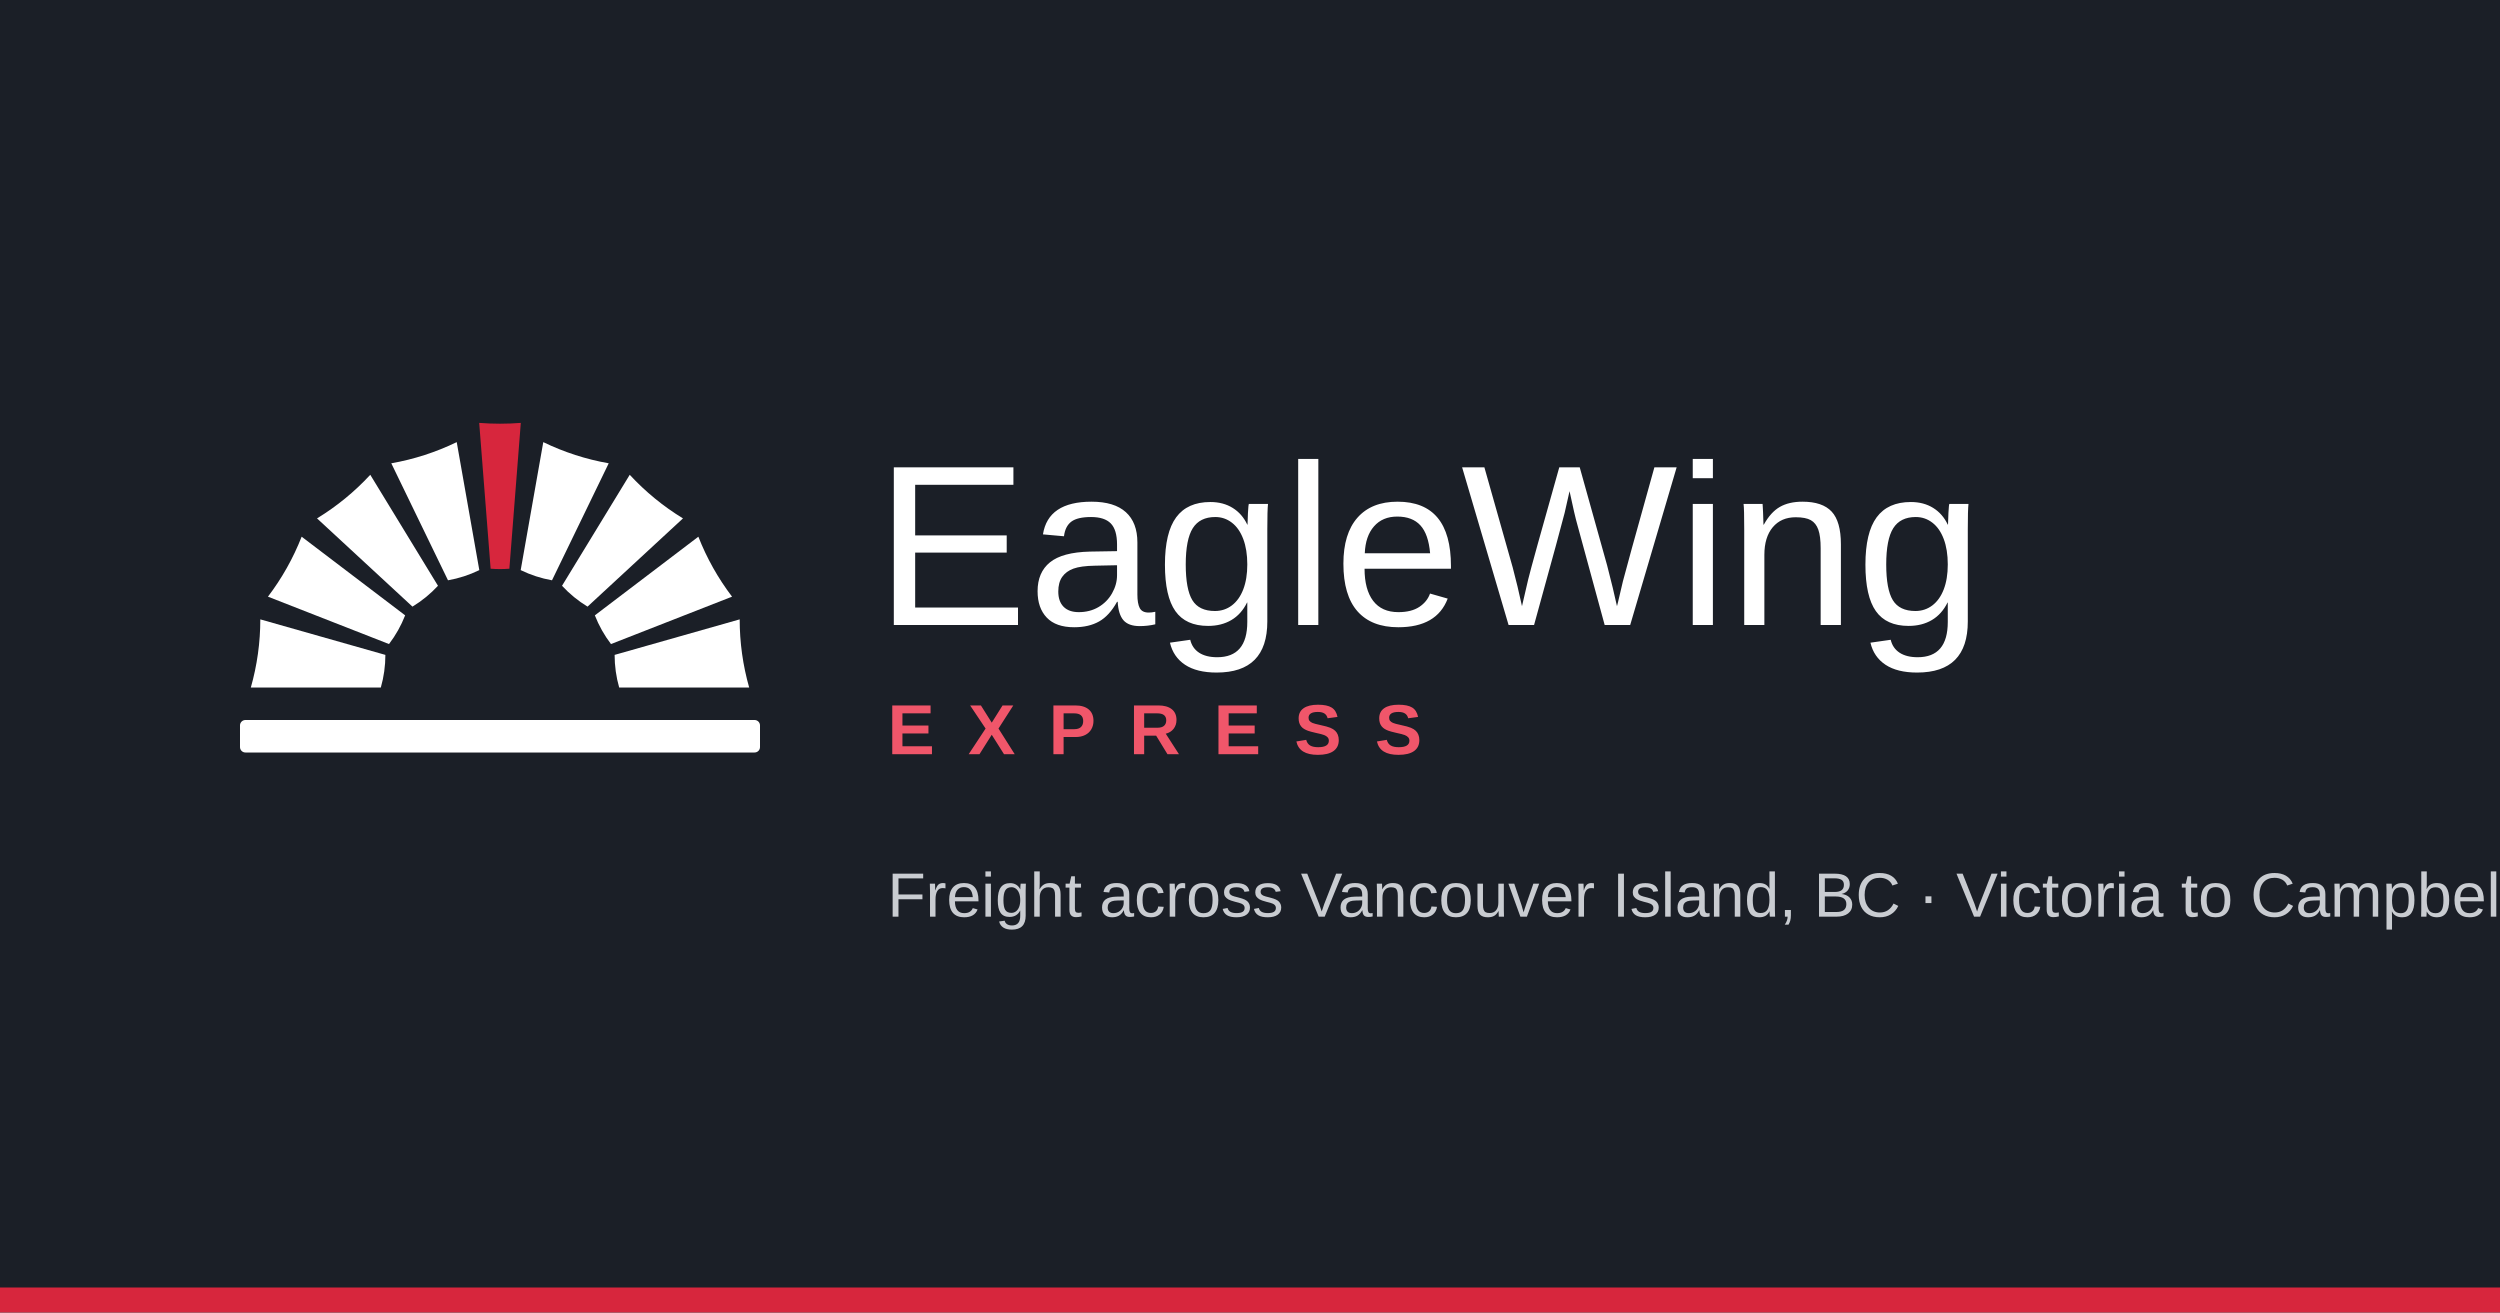
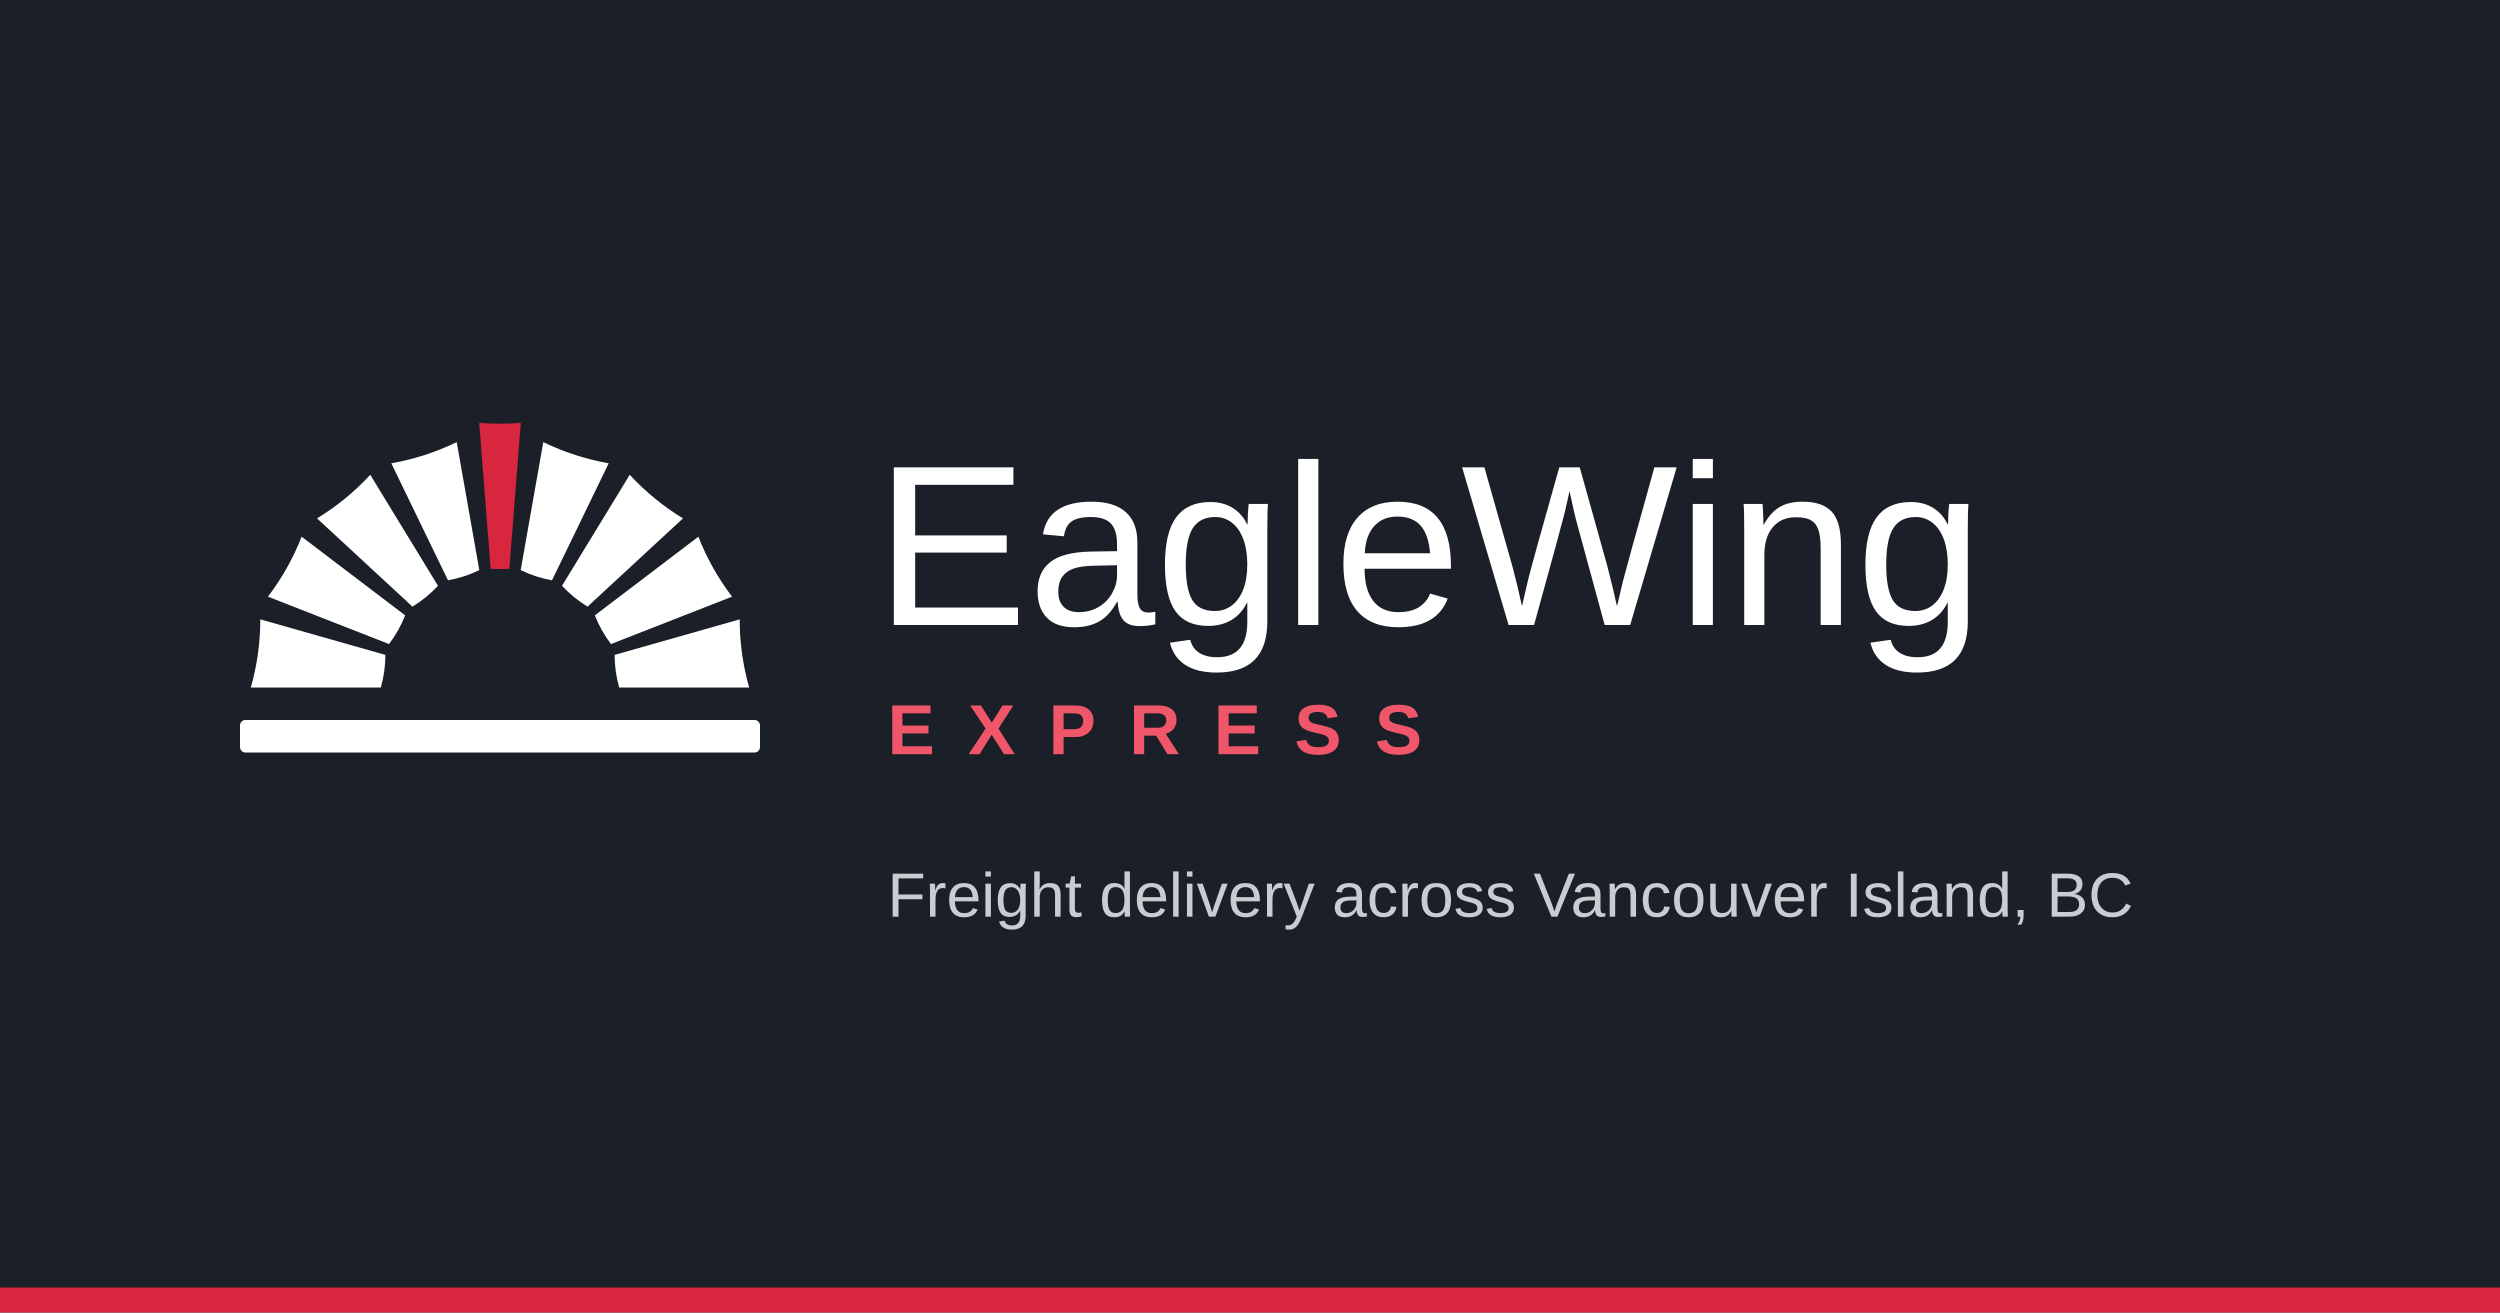
<svg xmlns="http://www.w3.org/2000/svg" viewBox="0 0 1200 630" width="1200" height="630">
  <rect width="1200" height="630" fill="#1b1f27" />
  <rect y="618" width="1200" height="12" fill="#d7263d" />
  <g transform="translate(110 200) scale(2.6)">
    <path d="M4.00 50.00 A46 46 0 0 0 5.75 37.42 L28.84 43.98 A22 22 0 0 1 28.00 50.00 Z" fill="#ffffff" />
    <path d="M7.16 33.23 A46 46 0 0 0 13.38 22.16 L32.49 36.68 A22 22 0 0 1 29.51 41.98 Z" fill="#ffffff" />
    <path d="M16.22 18.78 A46 46 0 0 0 26.05 10.73 L38.55 31.22 A22 22 0 0 1 33.84 35.07 Z" fill="#ffffff" />
    <path d="M29.93 8.61 A46 46 0 0 0 42.01 4.70 L46.18 28.33 A22 22 0 0 1 40.40 30.21 Z" fill="#ffffff" />
    <path d="M46.16 1.15 A49 49 0 0 0 53.84 1.15 L51.73 28.07 A22 22 0 0 1 48.27 28.07 Z" fill="#d7263d" />
    <path d="M57.99 4.70 A46 46 0 0 0 70.07 8.61 L59.60 30.21 A22 22 0 0 1 53.82 28.33 Z" fill="#ffffff" />
    <path d="M73.95 10.73 A46 46 0 0 0 83.78 18.78 L66.16 35.07 A22 22 0 0 1 61.45 31.22 Z" fill="#ffffff" />
    <path d="M86.62 22.16 A46 46 0 0 0 92.84 33.23 L70.49 41.98 A22 22 0 0 1 67.51 36.68 Z" fill="#ffffff" />
    <path d="M94.25 37.42 A46 46 0 0 0 96.00 50.00 L72.00 50.00 A22 22 0 0 1 71.16 43.98 Z" fill="#ffffff" />
    <rect x="2" y="56" width="96" height="6" rx="1" fill="#ffffff" />
  </g>
  <text x="420" y="300" font-family="Quicksand, 'Century Gothic', Arial, sans-serif" font-size="110" font-weight="500" fill="#ffffff">EagleWing</text>
  <text x="426" y="362" font-family="Quicksand, 'Century Gothic', Arial, sans-serif" font-size="34" font-weight="600" letter-spacing="16" fill="#f0566a">EXPRESS</text>
-   <text x="426" y="440" font-family="Public Sans, Arial, sans-serif" font-size="30" fill="#c9ccd1">Freight across Vancouver Island, BC · Victoria to Campbell River</text>
+   <text x="426" y="440" font-family="Public Sans, Arial, sans-serif" font-size="30" fill="#c9ccd1">Freight delivery across Vancouver Island, BC</text>
</svg>
